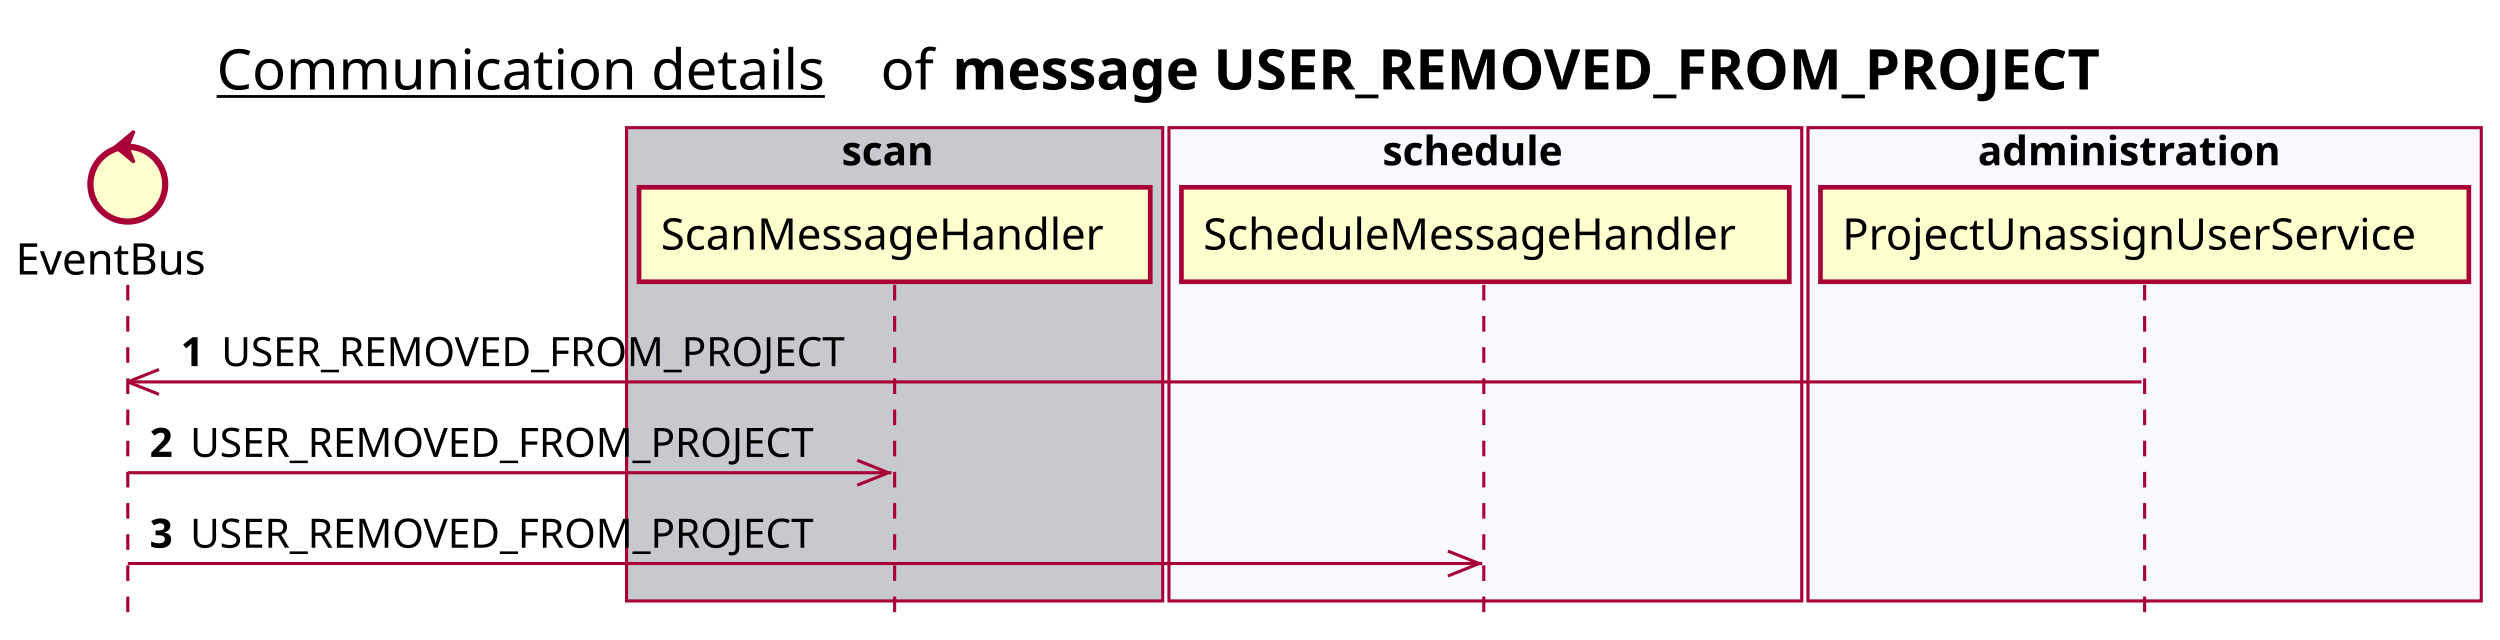
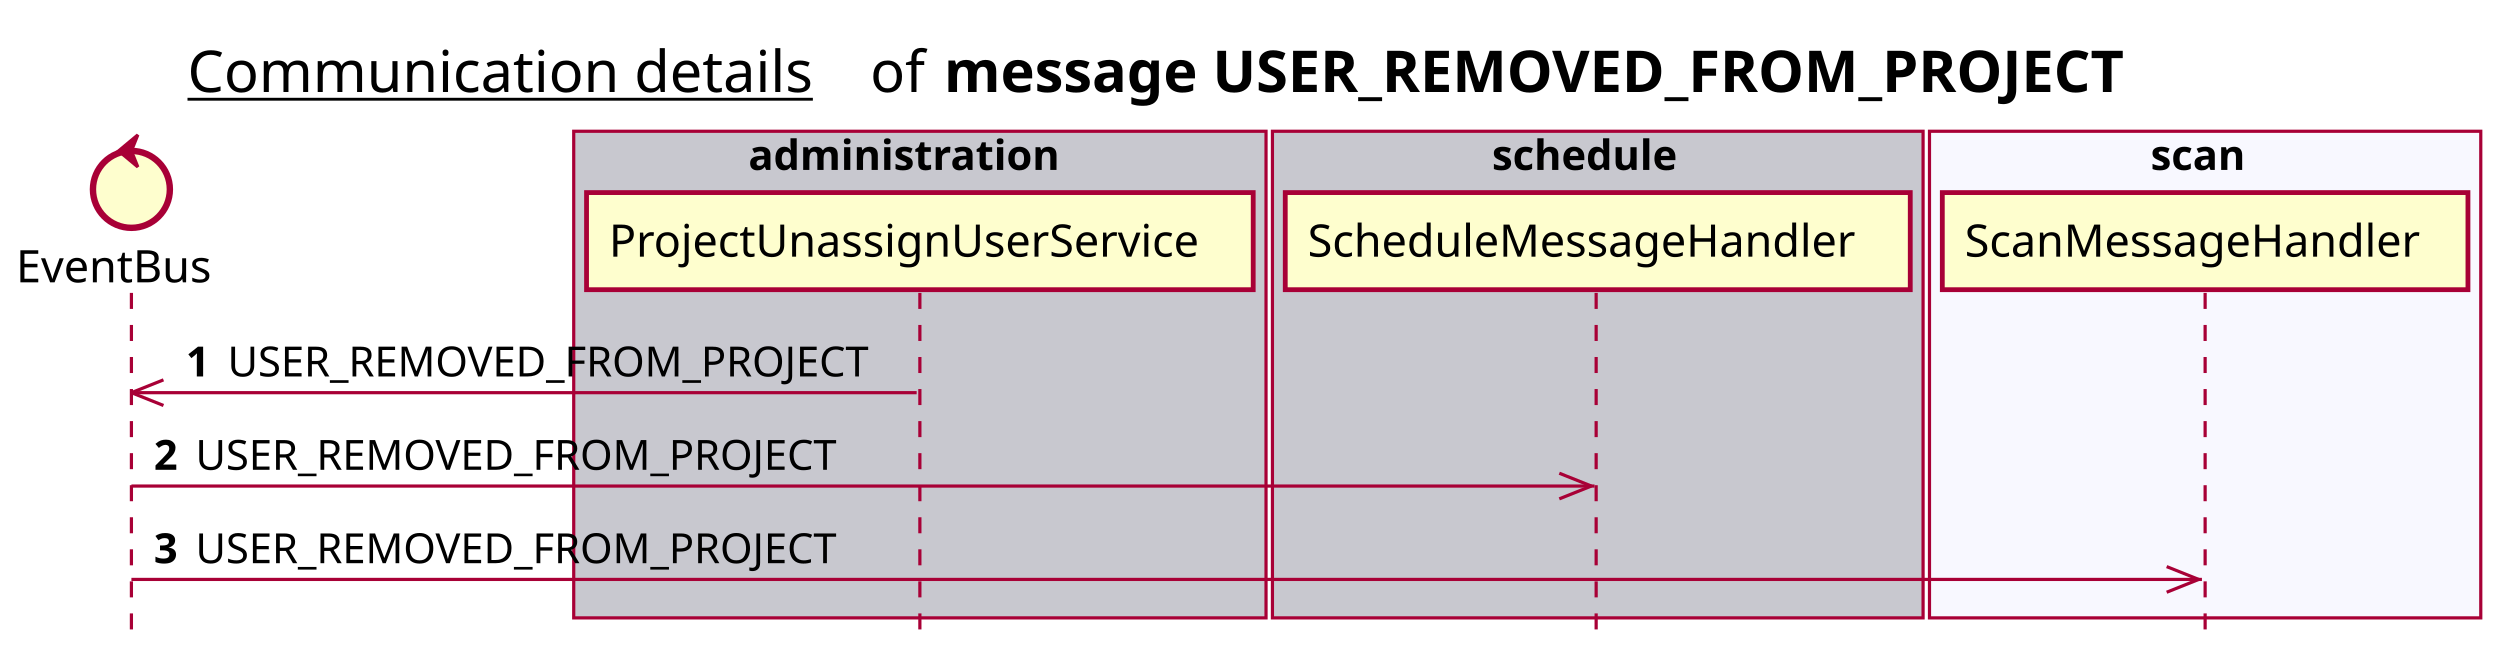
- <svg xmlns="http://www.w3.org/2000/svg" contentScriptType="application/ecmascript" contentStyleType="text/css" height="205px" preserveAspectRatio="none" style="width:802px;height:205px;background:#FFFFFF;" version="1.1" viewBox="0 0 802 205" width="802px" zoomAndPan="magnify">
+ <svg xmlns="http://www.w3.org/2000/svg" contentScriptType="application/ecmascript" contentStyleType="text/css" height="205px" preserveAspectRatio="none" style="width:780px;height:205px;background:#FFFFFF;" version="1.1" viewBox="0 0 780 205" width="780px" zoomAndPan="magnify">
  <defs />
  <g>
-     <text fill="#000000" font-family="sans-serif" font-size="18" lengthAdjust="spacing" text-decoration="underline" textLength="201" x="69.5" y="28.708">Communication details</text>
-     <text fill="#000000" font-family="sans-serif" font-size="18" lengthAdjust="spacing" textLength="17" x="282.5" y="28.708">of</text>
-     <text fill="#000000" font-family="sans-serif" font-size="18" font-weight="bold" lengthAdjust="spacing" textLength="422" x="305.5" y="28.708">message USER_REMOVED_FROM_PROJECT</text>
-     <rect fill="#C8C8CF" height="151.828" style="stroke:#A80036;stroke-width:1.0;" width="172" x="201" y="40.953" />
-     <text fill="#000000" font-family="sans-serif" font-size="13" font-weight="bold" lengthAdjust="spacing" textLength="34" x="270" y="53.02">scan</text>
-     <rect fill="#F8F8FF" height="151.828" style="stroke:#A80036;stroke-width:1.0;" width="203" x="375" y="40.953" />
-     <text fill="#000000" font-family="sans-serif" font-size="13" font-weight="bold" lengthAdjust="spacing" textLength="66" x="443.5" y="53.02">schedule</text>
-     <rect fill="#F8F8FF" height="151.828" style="stroke:#A80036;stroke-width:1.0;" width="216" x="580" y="40.953" />
-     <text fill="#000000" font-family="sans-serif" font-size="13" font-weight="bold" lengthAdjust="spacing" textLength="107" x="634.5" y="53.02">administration</text>
+     <text fill="#000000" font-family="sans-serif" font-size="18" lengthAdjust="spacing" text-decoration="underline" textLength="201" x="58.5" y="28.708">Communication details</text>
+     <text fill="#000000" font-family="sans-serif" font-size="18" lengthAdjust="spacing" textLength="17" x="271.5" y="28.708">of</text>
+     <text fill="#000000" font-family="sans-serif" font-size="18" font-weight="bold" lengthAdjust="spacing" textLength="422" x="294.5" y="28.708">message USER_REMOVED_FROM_PROJECT</text>
+     <rect fill="#C8C8CF" height="151.828" style="stroke:#A80036;stroke-width:1.0;" width="216" x="179" y="40.953" />
+     <text fill="#000000" font-family="sans-serif" font-size="13" font-weight="bold" lengthAdjust="spacing" textLength="107" x="233.5" y="53.02">administration</text>
+     <rect fill="#C8C8CF" height="151.828" style="stroke:#A80036;stroke-width:1.0;" width="203" x="397" y="40.953" />
+     <text fill="#000000" font-family="sans-serif" font-size="13" font-weight="bold" lengthAdjust="spacing" textLength="66" x="465.5" y="53.02">schedule</text>
+     <rect fill="#F8F8FF" height="151.828" style="stroke:#A80036;stroke-width:1.0;" width="172" x="602" y="40.953" />
+     <text fill="#000000" font-family="sans-serif" font-size="13" font-weight="bold" lengthAdjust="spacing" textLength="34" x="671" y="53.02">scan</text>
    <line style="stroke:#A80036;stroke-width:1.0;stroke-dasharray:5.0,5.0;" x1="41" x2="41" y1="91.383" y2="198.781" />
    <line style="stroke:#A80036;stroke-width:1.0;stroke-dasharray:5.0,5.0;" x1="287" x2="287" y1="91.383" y2="198.781" />
-     <line style="stroke:#A80036;stroke-width:1.0;stroke-dasharray:5.0,5.0;" x1="476" x2="476" y1="91.383" y2="198.781" />
+     <line style="stroke:#A80036;stroke-width:1.0;stroke-dasharray:5.0,5.0;" x1="498" x2="498" y1="91.383" y2="198.781" />
    <line style="stroke:#A80036;stroke-width:1.0;stroke-dasharray:5.0,5.0;" x1="688" x2="688" y1="91.383" y2="198.781" />
    <text fill="#000000" font-family="sans-serif" font-size="14" lengthAdjust="spacing" textLength="66" x="5" y="88.081">EventBus</text>
    <ellipse cx="41" cy="59.086" fill="#FEFECE" rx="12" ry="12" style="stroke:#A80036;stroke-width:2.0;" />
    <polygon fill="#A80036" points="37,47.086,43,42.086,41,47.086,43,52.086,37,47.086" style="stroke:#A80036;stroke-width:1.0;" />
-     <rect fill="#FEFECE" height="30.297" style="stroke:#A80036;stroke-width:1.5;" width="164" x="205" y="60.086" />
-     <text fill="#000000" font-family="sans-serif" font-size="14" lengthAdjust="spacing" textLength="150" x="212" y="80.081">ScanMessageHandler</text>
-     <rect fill="#FEFECE" height="30.297" style="stroke:#A80036;stroke-width:1.5;" width="195" x="379" y="60.086" />
-     <text fill="#000000" font-family="sans-serif" font-size="14" lengthAdjust="spacing" textLength="181" x="386" y="80.081">ScheduleMessageHandler</text>
-     <rect fill="#FEFECE" height="30.297" style="stroke:#A80036;stroke-width:1.5;" width="208" x="584" y="60.086" />
-     <text fill="#000000" font-family="sans-serif" font-size="14" lengthAdjust="spacing" textLength="194" x="591" y="80.081">ProjectUnassignUserService</text>
+     <rect fill="#FEFECE" height="30.297" style="stroke:#A80036;stroke-width:1.5;" width="208" x="183" y="60.086" />
+     <text fill="#000000" font-family="sans-serif" font-size="14" lengthAdjust="spacing" textLength="194" x="190" y="80.081">ProjectUnassignUserService</text>
+     <rect fill="#FEFECE" height="30.297" style="stroke:#A80036;stroke-width:1.5;" width="195" x="401" y="60.086" />
+     <text fill="#000000" font-family="sans-serif" font-size="14" lengthAdjust="spacing" textLength="181" x="408" y="80.081">ScheduleMessageHandler</text>
+     <rect fill="#FEFECE" height="30.297" style="stroke:#A80036;stroke-width:1.5;" width="164" x="606" y="60.086" />
+     <text fill="#000000" font-family="sans-serif" font-size="14" lengthAdjust="spacing" textLength="150" x="613" y="80.081">ScanMessageHandler</text>
    <line style="stroke:#A80036;stroke-width:1.0;" x1="41" x2="51" y1="122.516" y2="118.516" />
    <line style="stroke:#A80036;stroke-width:1.0;" x1="41" x2="51" y1="122.516" y2="126.516" />
-     <line style="stroke:#A80036;stroke-width:1.0;" x1="41" x2="687" y1="122.516" y2="122.516" />
+     <line style="stroke:#A80036;stroke-width:1.0;" x1="41" x2="286" y1="122.516" y2="122.516" />
    <text fill="#000000" font-family="sans-serif" font-size="13" font-weight="bold" lengthAdjust="spacing" textLength="9" x="58" y="117.45">1</text>
    <text fill="#000000" font-family="sans-serif" font-size="13" lengthAdjust="spacing" textLength="209" x="71" y="117.45">USER_REMOVED_FROM_PROJECT</text>
-     <line style="stroke:#A80036;stroke-width:1.0;" x1="285" x2="275" y1="151.648" y2="147.648" />
-     <line style="stroke:#A80036;stroke-width:1.0;" x1="285" x2="275" y1="151.648" y2="155.648" />
-     <line style="stroke:#A80036;stroke-width:1.0;" x1="41" x2="286" y1="151.648" y2="151.648" />
+     <line style="stroke:#A80036;stroke-width:1.0;" x1="496.5" x2="486.5" y1="151.648" y2="147.648" />
+     <line style="stroke:#A80036;stroke-width:1.0;" x1="496.5" x2="486.5" y1="151.648" y2="155.648" />
+     <line style="stroke:#A80036;stroke-width:1.0;" x1="41" x2="497.5" y1="151.648" y2="151.648" />
    <text fill="#000000" font-family="sans-serif" font-size="13" font-weight="bold" lengthAdjust="spacing" textLength="9" x="48" y="146.583">2</text>
    <text fill="#000000" font-family="sans-serif" font-size="13" lengthAdjust="spacing" textLength="209" x="61" y="146.583">USER_REMOVED_FROM_PROJECT</text>
-     <line style="stroke:#A80036;stroke-width:1.0;" x1="474.5" x2="464.5" y1="180.781" y2="176.781" />
-     <line style="stroke:#A80036;stroke-width:1.0;" x1="474.5" x2="464.5" y1="180.781" y2="184.781" />
-     <line style="stroke:#A80036;stroke-width:1.0;" x1="41" x2="475.5" y1="180.781" y2="180.781" />
+     <line style="stroke:#A80036;stroke-width:1.0;" x1="686" x2="676" y1="180.781" y2="176.781" />
+     <line style="stroke:#A80036;stroke-width:1.0;" x1="686" x2="676" y1="180.781" y2="184.781" />
+     <line style="stroke:#A80036;stroke-width:1.0;" x1="41" x2="687" y1="180.781" y2="180.781" />
    <text fill="#000000" font-family="sans-serif" font-size="13" font-weight="bold" lengthAdjust="spacing" textLength="9" x="48" y="175.715">3</text>
    <text fill="#000000" font-family="sans-serif" font-size="13" lengthAdjust="spacing" textLength="209" x="61" y="175.715">USER_REMOVED_FROM_PROJECT</text>
  </g>
</svg>
